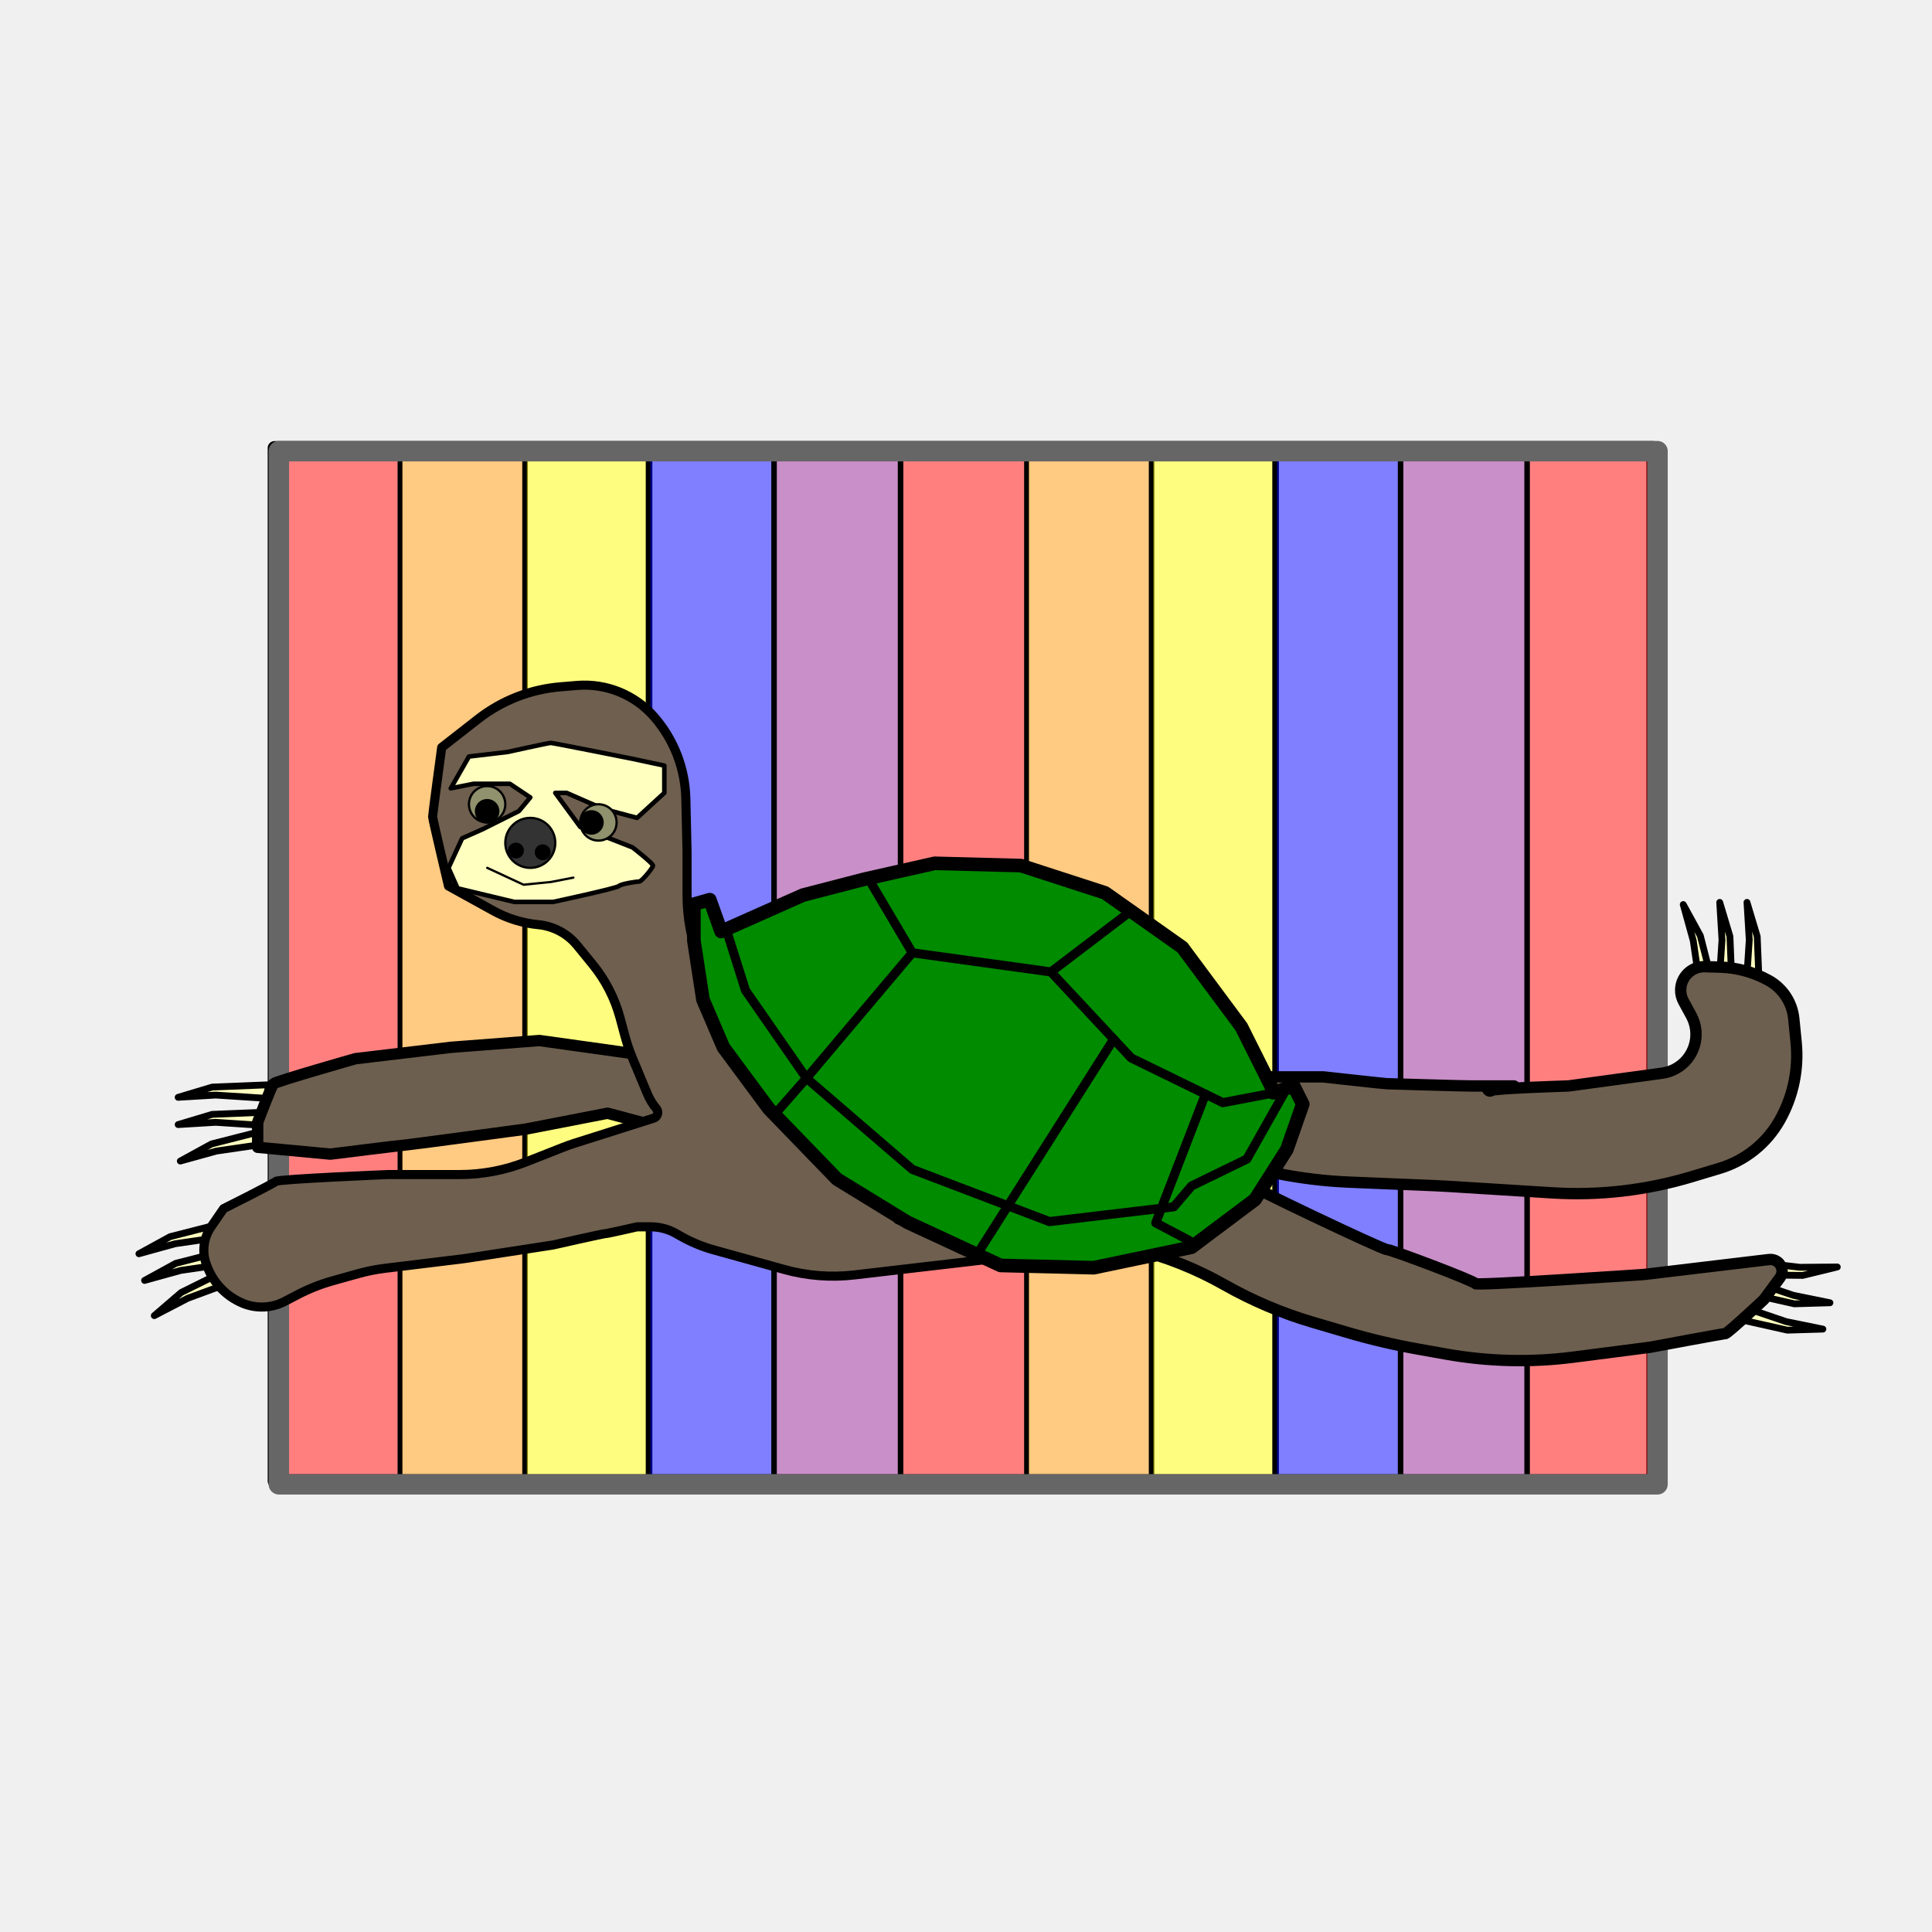
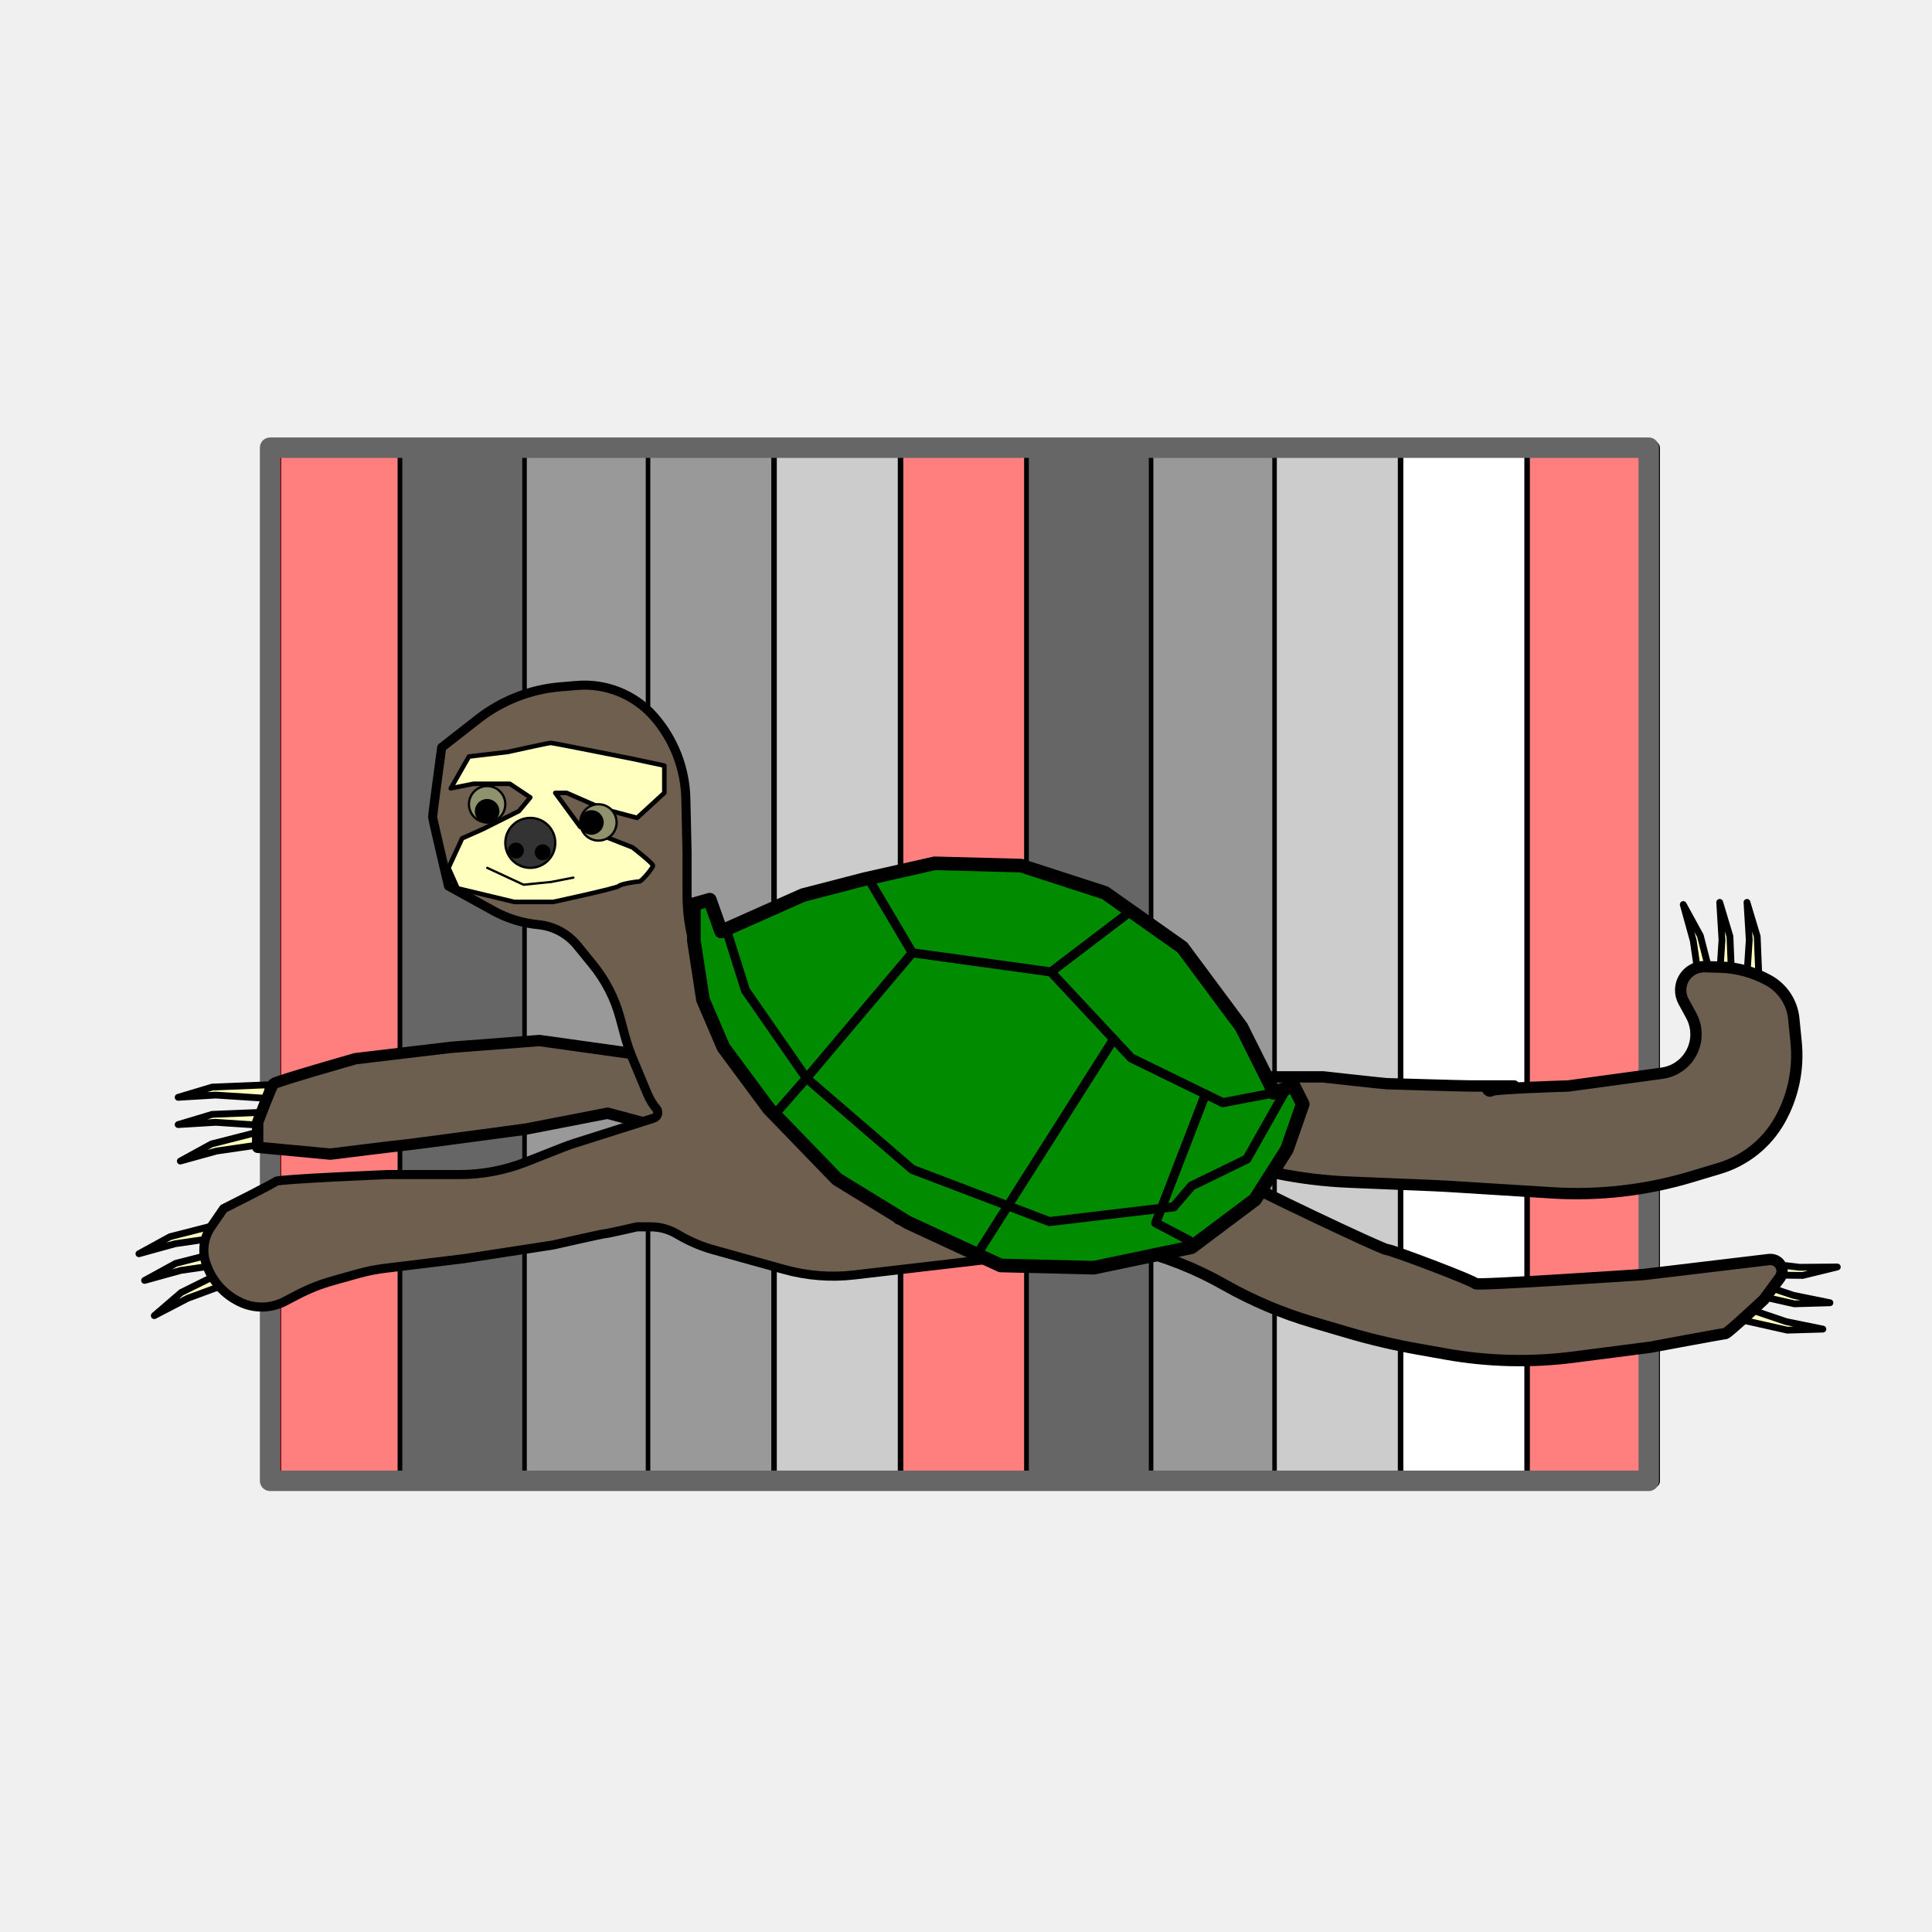
<svg xmlns="http://www.w3.org/2000/svg" version="1.1" viewBox="0 0 850.394 850.394" width="850.394" height="850.394">
  <defs />
-   <g id="slow_solo" stroke-opacity="1" stroke-dasharray="none" fill="none" fill-opacity="1" stroke="none">
+   <g id="slow_solo" fill="none" stroke-opacity="1" stroke="none" stroke-dasharray="none" fill-opacity="1">
    <g id="Shared_1: Master layer">
      <g id="Graphic_10">
        <rect x="120.821" y="197.15" width="606.828" height="454.742" fill="white" />
        <rect x="120.821" y="197.15" width="606.828" height="454.742" stroke="black" stroke-linecap="round" stroke-linejoin="round" stroke-width="6" />
      </g>
      <g id="Graphic_9">
-         <rect x="340.919" y="197.15" width="55.26" height="454.742" fill="#942092" fill-opacity=".5" />
+         <rect x="340.919" y="197.15" width="55.26" height="454.742" fill="#ccc" />
        <rect x="340.919" y="197.15" width="55.26" height="454.742" stroke="black" stroke-linecap="round" stroke-linejoin="round" stroke-width="2" />
      </g>
      <g id="Graphic_5">
        <rect x="120.821" y="197.06" width="55.26" height="454.742" fill="red" fill-opacity=".502" />
        <rect x="120.821" y="197.06" width="55.26" height="454.742" stroke="black" stroke-linecap="round" stroke-linejoin="round" stroke-width="2" />
      </g>
      <g id="Graphic_4">
-         <rect x="176.081" y="197.06" width="55.26" height="454.742" fill="#ff9300" fill-opacity=".496" />
+         <rect x="176.081" y="197.06" width="55.26" height="454.742" fill="#666" />
        <rect x="176.081" y="197.06" width="55.26" height="454.742" stroke="black" stroke-linecap="round" stroke-linejoin="round" stroke-width="2" />
      </g>
      <g id="Graphic_3">
-         <rect x="230.885" y="197.836" width="55.26" height="454.024" fill="#fffc00" fill-opacity=".5" />
+         <rect x="230.885" y="197.836" width="55.26" height="454.024" fill="#999" />
        <rect x="230.885" y="197.836" width="55.26" height="454.024" stroke="black" stroke-linecap="round" stroke-linejoin="round" stroke-width="2" />
      </g>
      <g id="Graphic_2">
-         <rect x="285.235" y="197.105" width="55.26" height="454.742" fill="blue" fill-opacity=".5" />
+         <rect x="285.235" y="197.105" width="55.26" height="454.742" fill="#999" />
        <rect x="285.235" y="197.105" width="55.26" height="454.742" stroke="black" stroke-linecap="round" stroke-linejoin="round" stroke-width="2" />
      </g>
      <g id="Graphic_15">
-         <rect x="616.701" y="197.207" width="55.26" height="454.742" fill="#942092" fill-opacity=".5" />
+         <rect x="616.701" y="197.207" width="55.26" height="454.742" fill="white" />
        <rect x="616.701" y="197.207" width="55.26" height="454.742" stroke="black" stroke-linecap="round" stroke-linejoin="round" stroke-width="2" />
      </g>
      <g id="Graphic_14">
        <rect x="396.603" y="197.118" width="55.26" height="454.742" fill="red" fill-opacity=".502" />
        <rect x="396.603" y="197.118" width="55.26" height="454.742" stroke="black" stroke-linecap="round" stroke-linejoin="round" stroke-width="2" />
      </g>
      <g id="Graphic_13">
-         <rect x="451.863" y="197.118" width="55.26" height="454.742" fill="#ff9300" fill-opacity=".496" />
+         <rect x="451.863" y="197.118" width="55.26" height="454.742" fill="#666" />
        <rect x="451.863" y="197.118" width="55.26" height="454.742" stroke="black" stroke-linecap="round" stroke-linejoin="round" stroke-width="2" />
      </g>
      <g id="Graphic_12">
-         <rect x="506.666" y="197.836" width="55.26" height="454.082" fill="#fffc00" fill-opacity=".5" />
+         <rect x="506.666" y="197.836" width="55.26" height="454.082" fill="#999" />
        <rect x="506.666" y="197.836" width="55.26" height="454.082" stroke="black" stroke-linecap="round" stroke-linejoin="round" stroke-width="2" />
      </g>
      <g id="Graphic_11">
-         <rect x="561.017" y="197.163" width="55.26" height="454.742" fill="blue" fill-opacity=".5" />
+         <rect x="561.017" y="197.163" width="55.26" height="454.742" fill="#ccc" />
        <rect x="561.017" y="197.163" width="55.26" height="454.742" stroke="black" stroke-linecap="round" stroke-linejoin="round" stroke-width="2" />
      </g>
      <g id="Graphic_16">
        <rect x="672.39" y="197.207" width="55.26" height="454.742" fill="red" fill-opacity=".502" />
        <rect x="672.39" y="197.207" width="55.26" height="454.742" stroke="black" stroke-linecap="round" stroke-linejoin="round" stroke-width="2" />
      </g>
      <g id="Graphic_17">
-         <rect x="122.744" y="198.592" width="606.828" height="454.742" stroke="#666" stroke-linecap="round" stroke-linejoin="round" stroke-width="9" />
+         <rect x="118.891" y="197.06" width="606.828" height="454.742" stroke="#666" stroke-linecap="round" stroke-linejoin="round" stroke-width="9" />
      </g>
    </g>
    <g id="slow_solo: Layer 1">
      <g id="Graphic_52">
        <path d="M 762.786 580.111 L 786.711 585.486 L 802.364 585.021 L 786.167 581.717 L 764.339 574.315 Z" fill="#ffffc0" />
        <path d="M 762.786 580.111 L 786.711 585.486 L 802.364 585.021 L 786.167 581.717 L 764.339 574.315 Z" stroke="black" stroke-linecap="round" stroke-linejoin="round" stroke-width="3" />
      </g>
      <g id="Graphic_51">
        <path d="M 765.892 568.519 L 789.816 573.895 L 805.47 573.43 L 789.273 570.126 L 767.445 562.724 Z" fill="#ffffc0" />
        <path d="M 765.892 568.519 L 789.816 573.895 L 805.47 573.43 L 789.273 570.126 L 767.445 562.724 Z" stroke="black" stroke-linecap="round" stroke-linejoin="round" stroke-width="3" />
      </g>
      <g id="Graphic_50">
        <path d="M 768.972 561.105 L 793.49 561.388 L 808.705 557.679 L 792.176 557.814 L 769.286 555.113 Z" fill="#ffffc0" />
        <path d="M 768.972 561.105 L 793.49 561.388 L 808.705 557.679 L 792.176 557.814 L 769.286 555.113 Z" stroke="black" stroke-linecap="round" stroke-linejoin="round" stroke-width="3" />
      </g>
      <g id="Graphic_49">
        <path d="M 774.456 436.692 L 773.456 412.192 L 768.956 397.192 L 769.956 413.692 L 768.456 436.692 Z" fill="#ffffc0" />
        <path d="M 774.456 436.692 L 773.456 412.192 L 768.956 397.192 L 769.956 413.692 L 768.456 436.692 Z" stroke="black" stroke-linecap="round" stroke-linejoin="round" stroke-width="3" />
      </g>
      <g id="Graphic_48">
        <path d="M 762.456 436.692 L 761.456 412.192 L 756.956 397.192 L 757.956 413.692 L 756.456 436.692 Z" fill="#ffffc0" />
        <path d="M 762.456 436.692 L 761.456 412.192 L 756.956 397.192 L 757.956 413.692 L 756.456 436.692 Z" stroke="black" stroke-linecap="round" stroke-linejoin="round" stroke-width="3" />
      </g>
      <g id="Graphic_47">
        <path d="M 754.496 435.637 L 748.424 411.88 L 740.904 398.144 L 745.313 414.075 L 748.628 436.884 Z" fill="#ffffc0" />
        <path d="M 754.496 435.637 L 748.424 411.88 L 740.904 398.144 L 745.313 414.075 L 748.628 436.884 Z" stroke="black" stroke-linecap="round" stroke-linejoin="round" stroke-width="3" />
      </g>
      <g id="Graphic_46">
        <path d="M 117.915 477.5 L 93.415 478.5 L 78.415 483 L 94.915 482 L 117.915 483.5 Z" fill="#ffffc0" />
        <path d="M 117.915 477.5 L 93.415 478.5 L 78.415 483 L 94.915 482 L 117.915 483.5 Z" stroke="black" stroke-linecap="round" stroke-linejoin="round" stroke-width="3" />
      </g>
      <g id="Graphic_45">
        <path d="M 117.915 489.5 L 93.415 490.5 L 78.415 495 L 94.915 494 L 117.915 495.5 Z" fill="#ffffc0" />
        <path d="M 117.915 489.5 L 93.415 490.5 L 78.415 495 L 94.915 494 L 117.915 495.5 Z" stroke="black" stroke-linecap="round" stroke-linejoin="round" stroke-width="3" />
      </g>
      <g id="Graphic_44">
        <path d="M 116.86 497.459 L 93.103 503.531 L 79.366 511.052 L 95.298 506.643 L 118.107 503.328 Z" fill="#ffffc0" />
        <path d="M 116.86 497.459 L 93.103 503.531 L 79.366 511.052 L 95.298 506.643 L 118.107 503.328 Z" stroke="black" stroke-linecap="round" stroke-linejoin="round" stroke-width="3" />
      </g>
      <g id="Graphic_43">
        <path d="M 98.637 538.266 L 74.88 544.338 L 61.144 551.858 L 77.075 547.449 L 99.884 544.135 Z" fill="#ffffc0" />
        <path d="M 98.637 538.266 L 74.88 544.338 L 61.144 551.858 L 77.075 547.449 L 99.884 544.135 Z" stroke="black" stroke-linecap="round" stroke-linejoin="round" stroke-width="3" />
      </g>
      <g id="Graphic_42">
        <path d="M 101.132 550.003 L 77.375 556.075 L 63.638 563.596 L 79.57 559.187 L 102.379 555.872 Z" fill="#ffffc0" />
        <path d="M 101.132 550.003 L 77.375 556.075 L 63.638 563.596 L 79.57 559.187 L 102.379 555.872 Z" stroke="black" stroke-linecap="round" stroke-linejoin="round" stroke-width="3" />
      </g>
      <g id="Graphic_41">
        <path d="M 101.754 558.008 L 79.779 568.887 L 67.906 579.099 L 82.573 571.474 L 104.195 563.49 Z" fill="#ffffc0" />
        <path d="M 101.754 558.008 L 79.779 568.887 L 67.906 579.099 L 82.573 571.474 L 104.195 563.49 Z" stroke="black" stroke-linecap="round" stroke-linejoin="round" stroke-width="3" />
      </g>
      <g id="Graphic_40">
        <path d="M 287.415 465 L 237.415 458 L 198.415 461 L 156.415 466 C 156.415 466 121.415 476 120.415 477 C 119.415 478 113.415 494 113.415 494 L 113.415 505 L 145.415 508 C 145.415 508 177.415 504 178.415 504 C 179.415 504 231.415 497 231.415 497 L 267.415 490 L 282.415 494 L 307.415 497 L 307.415 484 Z" fill="#6d5f4f" />
        <path d="M 287.415 465 L 237.415 458 L 198.415 461 L 156.415 466 C 156.415 466 121.415 476 120.415 477 C 119.415 478 113.415 494 113.415 494 L 113.415 505 L 145.415 508 C 145.415 508 177.415 504 178.415 504 C 179.415 504 231.415 497 231.415 497 L 267.415 490 L 282.415 494 L 307.415 497 L 307.415 484 Z" stroke="black" stroke-linecap="round" stroke-linejoin="round" stroke-width="5" />
      </g>
      <g id="Graphic_39">
        <path d="M 302.415 394.056 L 302.415 375.909 C 302.415 375.303 302.408 374.697 302.394 374.091 L 301.882 351.55 C 301.58 338.27 296.639 325.516 287.915 315.5 L 287.915 315.5 C 279.428 305.756 266.809 300.634 253.931 301.707 L 246.649 302.314 C 233.447 303.414 220.854 308.344 210.415 316.5 L 194.415 329 C 194.415 329 190.415 358.5 190.415 359.5 C 190.415 360.5 197.415 390 197.415 390 L 217.18 400.905 C 223.272 404.266 229.989 406.34 236.915 407 L 236.915 407 C 243.633 407.64 249.815 410.945 254.078 416.177 L 260.911 424.563 C 266.517 431.443 270.608 439.43 272.915 448 L 275.042 455.902 C 275.957 459.297 277.093 462.628 278.446 465.873 L 284.913 481.395 C 285.909 483.785 287.258 486.011 288.915 488 L 288.915 488 C 289.843 489.113 289.692 490.767 288.579 491.695 C 288.318 491.913 288.017 492.077 287.692 492.18 L 253.017 503.175 C 251.283 503.725 249.568 504.334 247.875 505.001 L 231.547 511.433 C 222.209 515.111 212.262 517 202.225 517 L 170.415 517 C 170.415 517 122.415 519 121.415 520 C 120.415 521 98.415 532 98.415 532 L 92.915 540 C 89.479 544.998 88.768 551.383 91.021 557.014 L 91.415 558 C 93.992 564.442 98.843 569.714 105.048 572.817 L 105.415 573 C 111.696 576.14 119.102 576.077 125.327 572.828 L 131.016 569.86 C 135.935 567.294 141.108 565.246 146.451 563.75 L 157.562 560.639 C 161.458 559.548 165.432 558.754 169.448 558.264 L 203.172 554.152 C 204.001 554.051 204.828 553.937 205.652 553.81 L 243.415 548 C 243.415 548 265.415 543 266.415 543 C 267.415 543 280.415 540 280.415 540 L 286.415 540 C 290.347 540 294.211 541.026 297.624 542.977 L 299.415 544 C 304.064 546.656 309.024 548.725 314.183 550.158 L 345.314 558.805 C 355.286 561.575 365.702 562.384 375.983 561.186 L 452.694 552.249 C 453.74 552.127 454.489 551.18 454.367 550.134 C 454.275 549.339 453.694 548.686 452.915 548.5 L 442.415 546 C 442.415 546 471.415 542 472.415 542 C 473.415 542 495.415 537 495.415 536 C 495.415 535 511.415 538 512.415 538 C 513.415 538 524.415 550 524.415 550 L 524.415 548.5 C 524.415 547.578 523.901 546.734 523.083 546.309 L 416.937 491.271 C 416.589 491.09 416.24 490.912 415.889 490.737 L 329.281 447.433 C 319.715 442.65 312.276 434.474 308.415 424.5 L 307.81 422.936 C 304.244 413.725 302.415 403.933 302.415 394.056 Z" fill="#6e5f4f" />
        <path d="M 302.415 394.056 L 302.415 375.909 C 302.415 375.303 302.408 374.697 302.394 374.091 L 301.882 351.55 C 301.58 338.27 296.639 325.516 287.915 315.5 L 287.915 315.5 C 279.428 305.756 266.809 300.634 253.931 301.707 L 246.649 302.314 C 233.447 303.414 220.854 308.344 210.415 316.5 L 194.415 329 C 194.415 329 190.415 358.5 190.415 359.5 C 190.415 360.5 197.415 390 197.415 390 L 217.18 400.905 C 223.272 404.266 229.989 406.34 236.915 407 L 236.915 407 C 243.633 407.64 249.815 410.945 254.078 416.177 L 260.911 424.563 C 266.517 431.443 270.608 439.43 272.915 448 L 275.042 455.902 C 275.957 459.297 277.093 462.628 278.446 465.873 L 284.913 481.395 C 285.909 483.785 287.258 486.011 288.915 488 L 288.915 488 C 289.843 489.113 289.692 490.767 288.579 491.695 C 288.318 491.913 288.017 492.077 287.692 492.18 L 253.017 503.175 C 251.283 503.725 249.568 504.334 247.875 505.001 L 231.547 511.433 C 222.209 515.111 212.262 517 202.225 517 L 170.415 517 C 170.415 517 122.415 519 121.415 520 C 120.415 521 98.415 532 98.415 532 L 92.915 540 C 89.479 544.998 88.768 551.383 91.021 557.014 L 91.415 558 C 93.992 564.442 98.843 569.714 105.048 572.817 L 105.415 573 C 111.696 576.14 119.102 576.077 125.327 572.828 L 131.016 569.86 C 135.935 567.294 141.108 565.246 146.451 563.75 L 157.562 560.639 C 161.458 559.548 165.432 558.754 169.448 558.264 L 203.172 554.152 C 204.001 554.051 204.828 553.937 205.652 553.81 L 243.415 548 C 243.415 548 265.415 543 266.415 543 C 267.415 543 280.415 540 280.415 540 L 286.415 540 C 290.347 540 294.211 541.026 297.624 542.977 L 299.415 544 C 304.064 546.656 309.024 548.725 314.183 550.158 L 345.314 558.805 C 355.286 561.575 365.702 562.384 375.983 561.186 L 452.694 552.249 C 453.74 552.127 454.489 551.18 454.367 550.134 C 454.275 549.339 453.694 548.686 452.915 548.5 L 442.415 546 C 442.415 546 471.415 542 472.415 542 C 473.415 542 495.415 537 495.415 536 C 495.415 535 511.415 538 512.415 538 C 513.415 538 524.415 550 524.415 550 L 524.415 548.5 C 524.415 547.578 523.901 546.734 523.083 546.309 L 416.937 491.271 C 416.589 491.09 416.24 490.912 415.889 490.737 L 329.281 447.433 C 319.715 442.65 312.276 434.474 308.415 424.5 L 307.81 422.936 C 304.244 413.725 302.415 403.933 302.415 394.056 Z" stroke="black" stroke-linecap="round" stroke-linejoin="round" stroke-width="4" />
      </g>
      <g id="Graphic_38">
        <path d="M 491.44 547.756 L 499.778 549.841 C 513.473 553.264 526.639 558.532 538.915 565.5 L 538.915 565.5 C 551.207 572.477 564.263 578.014 577.823 582.002 L 593.189 586.522 C 603.332 589.505 613.631 591.931 624.038 593.79 L 636.415 596 C 654.973 599.314 673.928 599.773 692.624 597.36 L 726.415 593 C 726.415 593 758.415 587 759.415 587 C 760.415 587 776.415 572 776.415 572 L 783.415 562.5 C 785.088 560.229 784.604 557.032 782.333 555.359 C 781.287 554.588 779.987 554.245 778.698 554.399 L 723.415 561 C 723.415 561 649.415 566 649.415 565 C 649.415 564 612.415 550 610.415 550 C 608.415 550 547.415 521 547.415 520 C 547.415 519 515.415 510 514.415 510 C 513.415 510 499.415 503 499.415 503 L 499.915 499.5 C 500.137 497.949 501.573 496.872 503.124 497.094 C 503.329 497.123 503.53 497.174 503.723 497.247 L 530.915 507.5 C 551.118 515.118 572.41 519.452 593.984 520.338 L 631.322 521.873 C 633.384 521.958 635.445 522.064 637.504 522.193 L 683.155 525.046 C 703.831 526.338 724.572 523.953 744.415 518 L 756.832 514.275 C 768.112 510.891 777.641 503.265 783.415 493 L 783.415 493 C 789.272 482.587 791.777 470.622 790.588 458.734 L 789.551 448.356 C 788.84 441.247 784.675 434.943 778.415 431.5 L 778.415 431.5 C 771.843 427.886 764.504 425.891 757.007 425.683 L 750.415 425.5 C 744.699 425.341 739.936 429.846 739.777 435.563 C 739.727 437.392 740.161 439.202 741.038 440.808 L 744.415 447 C 748.983 455.375 745.897 465.867 737.522 470.435 C 735.678 471.441 733.666 472.102 731.585 472.386 L 690.415 478 C 690.415 478 657.415 479 656.415 480 C 655.415 481 654.415 479 654.415 479 L 666.415 478 C 666.415 478 652.415 478 647.415 478 C 642.415 478 611.415 477 610.415 477 C 609.415 477 582.415 474 582.415 474 C 582.415 474 553.415 474 552.415 474 C 551.415 474 522.415 474 522.415 474 L 516.415 474 C 512.484 474 508.623 475.034 505.218 476.998 L 497.415 481.5 C 489.004 486.353 482.513 493.945 479.027 503.008 L 474.415 515 C 469.529 527.704 475.866 541.963 488.57 546.849 C 489.507 547.21 490.466 547.513 491.44 547.756 Z" fill="#6d5f4f" />
        <path d="M 491.44 547.756 L 499.778 549.841 C 513.473 553.264 526.639 558.532 538.915 565.5 L 538.915 565.5 C 551.207 572.477 564.263 578.014 577.823 582.002 L 593.189 586.522 C 603.332 589.505 613.631 591.931 624.038 593.79 L 636.415 596 C 654.973 599.314 673.928 599.773 692.624 597.36 L 726.415 593 C 726.415 593 758.415 587 759.415 587 C 760.415 587 776.415 572 776.415 572 L 783.415 562.5 C 785.088 560.229 784.604 557.032 782.333 555.359 C 781.287 554.588 779.987 554.245 778.698 554.399 L 723.415 561 C 723.415 561 649.415 566 649.415 565 C 649.415 564 612.415 550 610.415 550 C 608.415 550 547.415 521 547.415 520 C 547.415 519 515.415 510 514.415 510 C 513.415 510 499.415 503 499.415 503 L 499.915 499.5 C 500.137 497.949 501.573 496.872 503.124 497.094 C 503.329 497.123 503.53 497.174 503.723 497.247 L 530.915 507.5 C 551.118 515.118 572.41 519.452 593.984 520.338 L 631.322 521.873 C 633.384 521.958 635.445 522.064 637.504 522.193 L 683.155 525.046 C 703.831 526.338 724.572 523.953 744.415 518 L 756.832 514.275 C 768.112 510.891 777.641 503.265 783.415 493 L 783.415 493 C 789.272 482.587 791.777 470.622 790.588 458.734 L 789.551 448.356 C 788.84 441.247 784.675 434.943 778.415 431.5 L 778.415 431.5 C 771.843 427.886 764.504 425.891 757.007 425.683 L 750.415 425.5 C 744.699 425.341 739.936 429.846 739.777 435.563 C 739.727 437.392 740.161 439.202 741.038 440.808 L 744.415 447 C 748.983 455.375 745.897 465.867 737.522 470.435 C 735.678 471.441 733.666 472.102 731.585 472.386 L 690.415 478 C 690.415 478 657.415 479 656.415 480 C 655.415 481 654.415 479 654.415 479 L 666.415 478 C 666.415 478 652.415 478 647.415 478 C 642.415 478 611.415 477 610.415 477 C 609.415 477 582.415 474 582.415 474 C 582.415 474 553.415 474 552.415 474 C 551.415 474 522.415 474 522.415 474 L 516.415 474 C 512.484 474 508.623 475.034 505.218 476.998 L 497.415 481.5 C 489.004 486.353 482.513 493.945 479.027 503.008 L 474.415 515 C 469.529 527.704 475.866 541.963 488.57 546.849 C 489.507 547.21 490.466 547.513 491.44 547.756 Z" stroke="black" stroke-linecap="round" stroke-linejoin="round" stroke-width="5" />
      </g>
      <g id="Graphic_37">
        <path d="M 198.415 347 L 206.415 333 L 223.415 331 C 223.415 331 241.415 327 242.415 327 C 243.415 327 278.415 334 278.415 334 L 292.415 337 L 292.415 349 L 280.415 360 L 265.415 356 L 249.415 349 L 244.415 349 L 255.415 364 L 278.415 373 C 278.415 373 287.415 380 287.415 381 C 287.415 382 282.415 388 281.415 388 C 280.415 388 273.415 389 272.415 390 C 271.415 391 243.415 397 243.415 397 L 226.415 397 L 201.415 391 L 197.415 382 L 203.415 369 L 212.415 365 L 228.415 357 L 233.415 351 L 224.415 345 L 216.415 345 L 208.415 345 Z" fill="#ffffc0" />
        <path d="M 198.415 347 L 206.415 333 L 223.415 331 C 223.415 331 241.415 327 242.415 327 C 243.415 327 278.415 334 278.415 334 L 292.415 337 L 292.415 349 L 280.415 360 L 265.415 356 L 249.415 349 L 244.415 349 L 255.415 364 L 278.415 373 C 278.415 373 287.415 380 287.415 381 C 287.415 382 282.415 388 281.415 388 C 280.415 388 273.415 389 272.415 390 C 271.415 391 243.415 397 243.415 397 L 226.415 397 L 201.415 391 L 197.415 382 L 203.415 369 L 212.415 365 L 228.415 357 L 233.415 351 L 224.415 345 L 216.415 345 L 208.415 345 Z" stroke="black" stroke-linecap="round" stroke-linejoin="round" stroke-width="2" />
      </g>
      <g id="Graphic_36">
        <circle cx="214.415" cy="354" r="8" fill="#90916d" />
        <circle cx="214.415" cy="354" r="8" stroke="black" stroke-linecap="round" stroke-linejoin="round" stroke-width="1" />
      </g>
      <g id="Graphic_35">
        <circle cx="263.415" cy="362" r="8" fill="#90916d" />
        <circle cx="263.415" cy="362" r="8" stroke="black" stroke-linecap="round" stroke-linejoin="round" stroke-width="1" />
      </g>
      <g id="Graphic_34">
        <circle cx="233.415" cy="371" r="11" fill="#333" />
        <circle cx="233.415" cy="371" r="11" stroke="black" stroke-linecap="round" stroke-linejoin="round" stroke-width="1" />
      </g>
      <g id="Graphic_33">
        <circle cx="227.107" cy="374.385" r="3" fill="black" />
        <circle cx="227.107" cy="374.385" r="3" stroke="black" stroke-linecap="round" stroke-linejoin="round" stroke-width="1" />
      </g>
      <g id="Graphic_32">
        <circle cx="238.877" cy="375.154" r="3" fill="black" />
        <circle cx="238.877" cy="375.154" r="3" stroke="black" stroke-linecap="round" stroke-linejoin="round" stroke-width="1" />
      </g>
      <g id="Line_31">
        <path d="M 214.46 382 L 230.46 389.419 L 242.578 388.205 L 252.37 386.303 L 252.37 386.303" stroke="black" stroke-linecap="round" stroke-linejoin="round" stroke-width="1" />
      </g>
      <g id="Graphic_30">
        <circle cx="214.415" cy="357.091" r="4.909" fill="black" />
        <circle cx="214.415" cy="357.091" r="4.909" stroke="black" stroke-linecap="round" stroke-linejoin="round" stroke-width="1" />
      </g>
      <g id="Graphic_29">
        <circle cx="260.324" cy="362" r="4.909" fill="black" />
        <circle cx="260.324" cy="362" r="4.909" stroke="black" stroke-linecap="round" stroke-linejoin="round" stroke-width="1" />
      </g>
      <g id="Graphic_28">
        <path d="M 317.415 410 L 353.415 394 L 380.415 387 L 411.415 380 L 449.415 381 L 486.415 393 L 520.415 417 L 546.415 452 L 559.415 478 L 560.415 481 L 569.415 478 L 573.415 486 L 566.415 506 L 552.415 528 L 524.415 549 L 481.415 558 L 440.415 557 L 399.415 538 L 368.415 519 L 338.415 488 L 318.415 461 L 309.415 440 L 305.415 414 L 305.415 398 L 312.415 396 Z" fill="#008b00" />
        <path d="M 317.415 410 L 353.415 394 L 380.415 387 L 411.415 380 L 449.415 381 L 486.415 393 L 520.415 417 L 546.415 452 L 559.415 478 L 560.415 481 L 569.415 478 L 573.415 486 L 566.415 506 L 552.415 528 L 524.415 549 L 481.415 558 L 440.415 557 L 399.415 538 L 368.415 519 L 338.415 488 L 318.415 461 L 309.415 440 L 305.415 414 L 305.415 398 L 312.415 396 Z" stroke="black" stroke-linecap="round" stroke-linejoin="round" stroke-width="6" />
      </g>
      <g id="Line_27">
        <path d="M 382.415 387 L 401.572 419.384 L 354.982 474.573 L 328.129 435.912 L 320.391 411.365 L 320.391 411.365" stroke="black" stroke-linecap="round" stroke-linejoin="round" stroke-width="4" />
      </g>
      <g id="Line_26">
        <path d="M 401.572 419.384 L 462.594 427.814 L 498.252 400.671 L 498.252 400.671" stroke="black" stroke-linecap="round" stroke-linejoin="round" stroke-width="4" />
      </g>
      <g id="Line_25">
        <path d="M 462.594 427.814 L 497.914 465.673 L 538.243 485.347 L 565.803 480.094 L 565.803 480.094" stroke="black" stroke-linecap="round" stroke-linejoin="round" stroke-width="4" />
      </g>
      <g id="Line_24">
        <path d="M 530.601 481.619 L 508.717 538.266 L 523.495 546.041 L 523.495 546.041" stroke="black" stroke-linecap="round" stroke-linejoin="round" stroke-width="4" />
      </g>
      <g id="Line_23">
        <path d="M 490.199 457.403 L 430.415 551.595 L 395.095 536.788" stroke="black" stroke-linecap="round" stroke-linejoin="round" stroke-width="4" />
      </g>
      <g id="Line_22">
        <path d="M 354.982 474.573 L 401.572 514.723 L 461.913 537.696 L 516.632 531.198 L 524.489 522.011 L 548.827 510.167 L 565.803 480.094" stroke="black" stroke-linecap="round" stroke-linejoin="round" stroke-width="4" />
      </g>
      <g id="Line_21">
        <path d="M 354.982 474.573 L 342.308 489.026 L 342.308 489.026" stroke="black" stroke-linecap="round" stroke-linejoin="round" stroke-width="4" />
      </g>
    </g>
  </g>
</svg>
